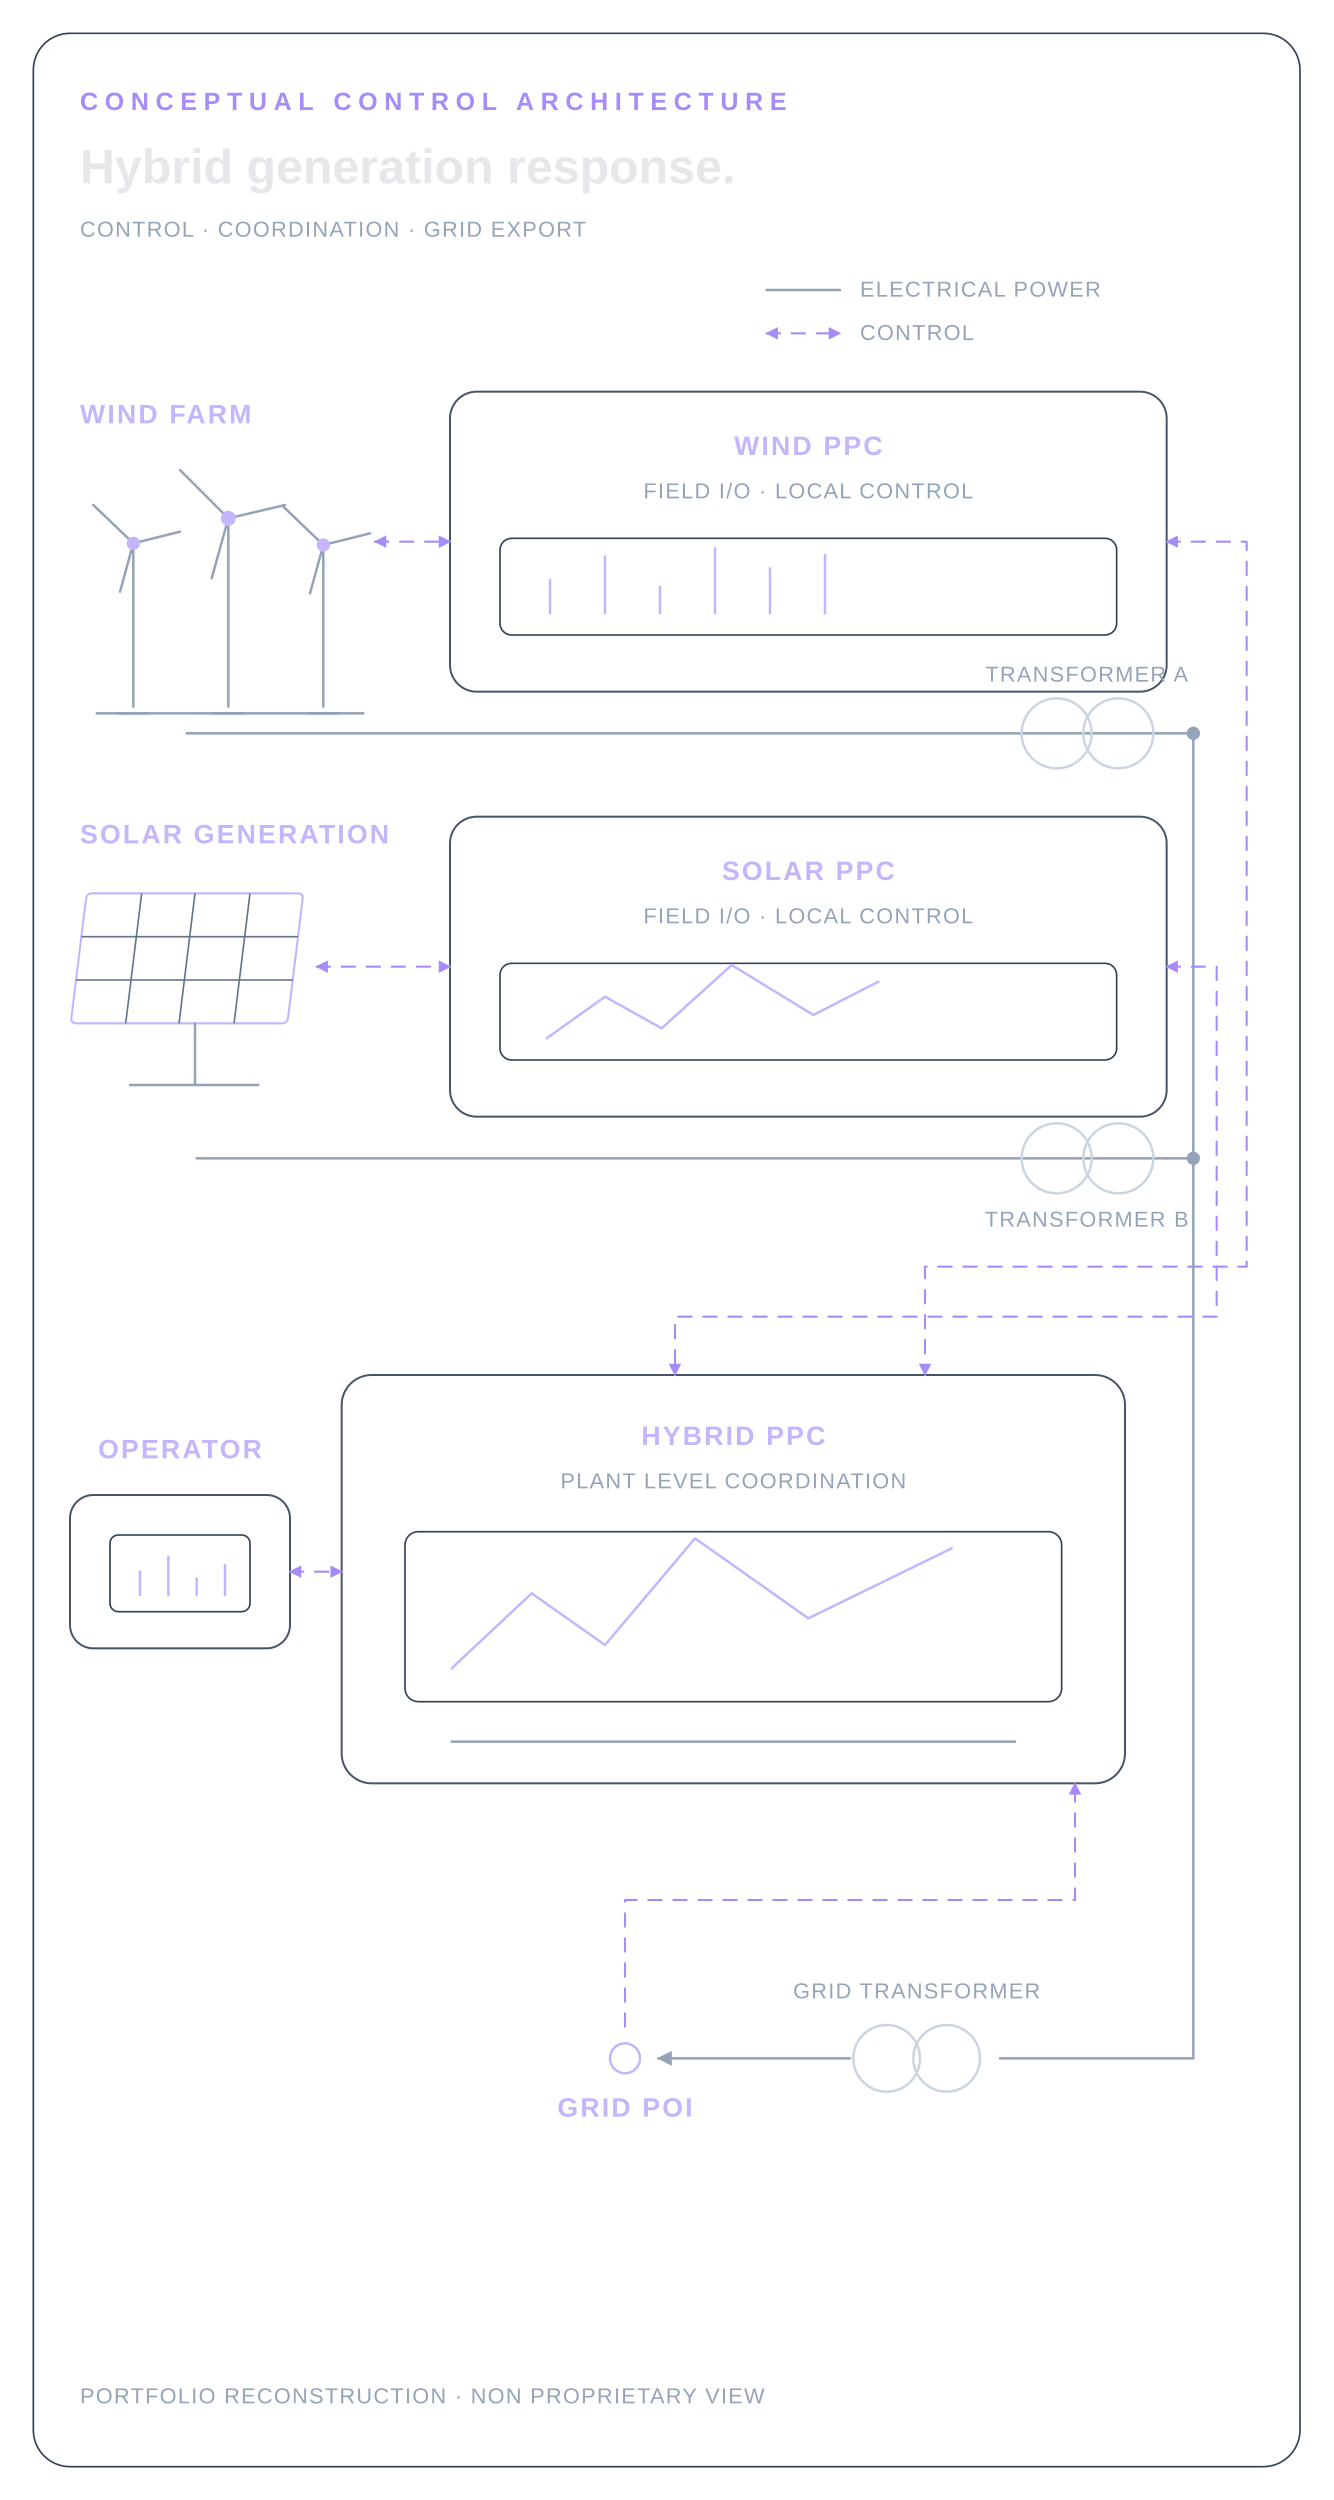
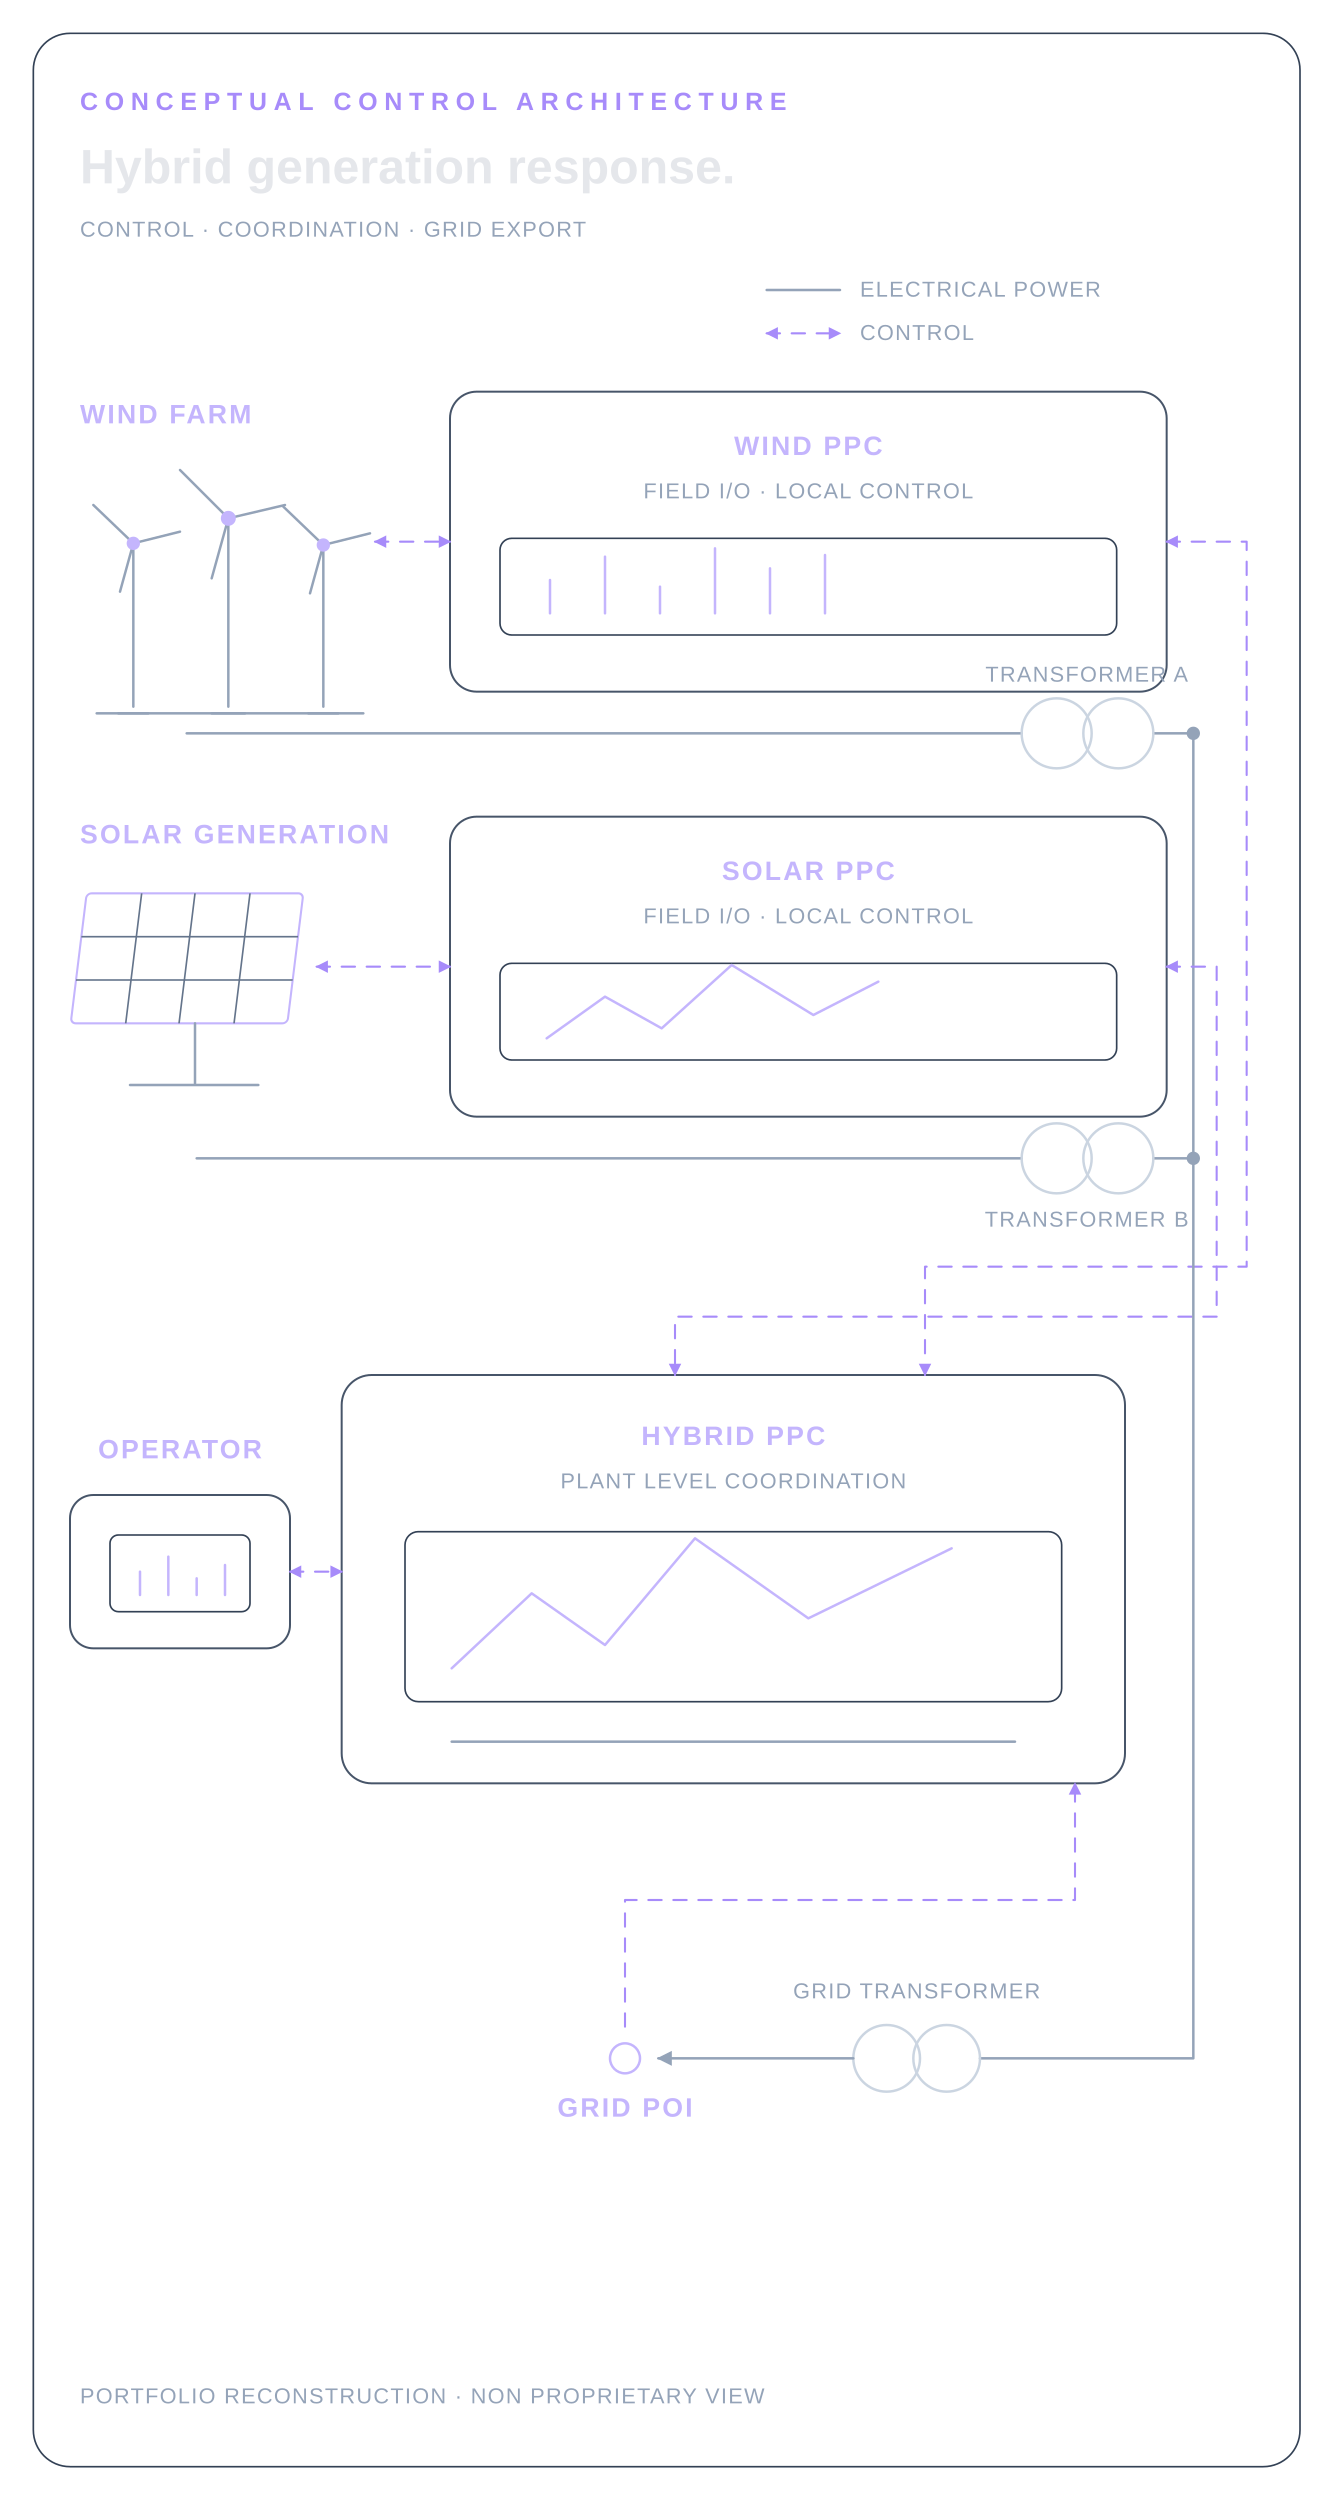
<svg xmlns="http://www.w3.org/2000/svg" viewBox="0 0 800 1500" role="img" aria-labelledby="title desc">
  <defs>
    <marker id="controlArrow" viewBox="0 0 10 10" refX="9" refY="5" markerWidth="6" markerHeight="6" orient="auto-start-reverse">
      <path d="M0 0 10 5 0 10Z" fill="#a78bfa" />
    </marker>
    <marker id="feedbackArrow" viewBox="0 0 10 10" refX="9" refY="5" markerWidth="6" markerHeight="6" orient="auto">
      <path d="M0 0 10 5 0 10Z" fill="#a78bfa" />
    </marker>
    <marker id="powerArrow" viewBox="0 0 10 10" refX="9" refY="5" markerWidth="6" markerHeight="6" orient="auto">
      <path d="M0 0 10 5 0 10Z" fill="#94a3b8" />
    </marker>
    <style>.eyebrow{font:600 15px Arial,sans-serif;letter-spacing:4px;fill:#a78bfa}.heading{font:600 29px Arial,sans-serif;fill:#e5e7eb}.label{font:600 16px Arial,sans-serif;letter-spacing:1.3px;fill:#c4b5fd}.body{font:500 13px Arial,sans-serif;letter-spacing:.8px;fill:#94a3b8}.micro{font:600 11px Arial,sans-serif;letter-spacing:1px;fill:#a78bfa}.box{fill:none;stroke:#475569;stroke-width:1.2}.power{fill:none;stroke:#94a3b8;stroke-width:1.5;stroke-linecap:round;stroke-linejoin:round}.powerOut{fill:none;stroke:#94a3b8;stroke-width:1.5;stroke-linecap:round;marker-end:url(#powerArrow)}.control{fill:none;stroke:#a78bfa;stroke-width:1.25;stroke-dasharray:8 7;stroke-linecap:round;stroke-linejoin:round;marker-start:url(#controlArrow);marker-end:url(#controlArrow)}.feedback{fill:none;stroke:#a78bfa;stroke-width:1.25;stroke-dasharray:8 7;stroke-linecap:round;stroke-linejoin:round;marker-end:url(#feedbackArrow)}.detail{fill:none;stroke:#c4b5fd;stroke-width:1.5;stroke-linecap:round;stroke-linejoin:round}.node{fill:none;stroke:#c4b5fd;stroke-width:1.5}[fill="#020203"],[fill="#050507"]{fill:none}</style>
  </defs>
  <rect width="800" height="1500" rx="28" fill="none" />
  <rect x="20" y="20" width="760" height="1460" rx="22" fill="none" stroke="#334155" />
  <text x="48" y="66" class="eyebrow">CONCEPTUAL CONTROL ARCHITECTURE</text>
  <text x="48" y="110" class="heading">Hybrid generation response.</text>
  <text x="48" y="142" class="body">CONTROL · COORDINATION · GRID EXPORT</text>
  <g transform="translate(460 174)">
    <path d="M0 0h44" class="power" />
    <text x="56" y="4" class="body">ELECTRICAL POWER</text>
    <path d="M0 26h44" class="control" />
    <text x="56" y="30" class="body">CONTROL</text>
  </g>
  <text x="48" y="254" class="label">WIND FARM</text>
  <g aria-label="Three wind turbines">
    <g transform="translate(80 0)">
      <path d="M0 326V424M0 326l-24-23M0 326l28-7M0 326l-8 29M-9 428H9" class="power" />
      <circle cy="326" r="4" fill="#c4b5fd" />
    </g>
    <g transform="translate(137 0)">
      <path d="M0 311V424M0 311l-29-29M0 311l34-8M0 311l-10 36M-10 428h20" class="power" />
      <circle cy="311" r="4.5" fill="#c4b5fd" />
    </g>
    <g transform="translate(194 0)">
      <path d="M0 327V424M0 327l-24-23M0 327l28-7M0 327l-8 29M-9 428H9" class="power" />
      <circle cy="327" r="4" fill="#c4b5fd" />
    </g>
    <path d="M58 428H218" class="power" />
  </g>
  <g transform="translate(270 235)">
    <rect width="430" height="180" rx="16" class="box" />
    <text x="215" y="38" text-anchor="middle" class="label">WIND PPC</text>
    <text x="215" y="64" text-anchor="middle" class="body">FIELD I/O · LOCAL CONTROL</text>
    <rect x="30" y="88" width="370" height="58" rx="7" fill="#020203" stroke="#334155" />
    <path d="M60 133v-20M93 133V99M126 133v-16M159 133V94M192 133v-27M225 133V98" class="detail" />
  </g>
  <path d="M225 325H270" class="control" />
-   <path d="M112 440H700" class="power" />
+   <path d="M112 440H613M692 440H716" class="power" />
  <g transform="translate(610 416)">
    <circle cx="24" cy="24" r="21" fill="#020203" stroke="#cbd5e1" stroke-width="1.5" />
    <circle cx="61" cy="24" r="21" fill="#020203" stroke="#cbd5e1" stroke-width="1.5" />
    <text x="42" y="-7" text-anchor="middle" class="body">TRANSFORMER A</text>
  </g>
  <circle cx="716" cy="440" r="4" fill="#94a3b8" />
-   <path d="M700 440H716" class="power" />
  <text x="48" y="506" class="label">SOLAR GENERATION</text>
  <g transform="translate(52 536)">
    <g transform="skewX(-7)">
      <rect width="130" height="78" rx="3" fill="#050507" stroke="#c4b5fd" stroke-width="1.25" />
      <path d="M33 0v78M65 0v78M98 0v78M0 26h130M0 52h130" stroke="#64748b" />
    </g>
    <path d="M65 78v37M26 115h77" class="power" />
  </g>
  <g transform="translate(270 490)">
    <rect width="430" height="180" rx="16" class="box" />
    <text x="215" y="38" text-anchor="middle" class="label">SOLAR PPC</text>
    <text x="215" y="64" text-anchor="middle" class="body">FIELD I/O · LOCAL CONTROL</text>
    <rect x="30" y="88" width="370" height="58" rx="7" fill="#020203" stroke="#334155" />
    <path d="M58 133 93 108l34 19 42-38 49 30 39-20" class="detail" />
  </g>
  <path d="M190 580H270" class="control" />
-   <path d="M118 695H700" class="power" />
+   <path d="M118 695H613M692 695H716" class="power" />
  <g transform="translate(610 671)">
    <circle cx="24" cy="24" r="21" fill="#020203" stroke="#cbd5e1" stroke-width="1.5" />
    <circle cx="61" cy="24" r="21" fill="#020203" stroke="#cbd5e1" stroke-width="1.5" />
    <text x="42" y="65" text-anchor="middle" class="body">TRANSFORMER B</text>
  </g>
  <circle cx="716" cy="695" r="4" fill="#94a3b8" />
-   <path d="M700 695H716" class="power" />
  <path d="M716 440V695" class="power" />
  <g transform="translate(205 825)">
    <rect width="470" height="245" rx="18" class="box" />
    <text x="235" y="42" text-anchor="middle" class="label">HYBRID PPC</text>
    <text x="235" y="68" text-anchor="middle" class="body">PLANT LEVEL COORDINATION</text>
    <rect x="38" y="94" width="394" height="102" rx="8" fill="#020203" stroke="#334155" />
    <path d="M66 176 114 131l44 31 54-64 68 48 86-42" class="detail" />
    <path d="M66 220h338" class="power" />
  </g>
  <path d="M700 325H748V760H555V825" class="control" />
  <path d="M700 580H730V790H405V825" class="control" />
  <g transform="translate(42 875)">
    <text x="66" y="0" text-anchor="middle" class="label">OPERATOR</text>
    <rect y="22" width="132" height="92" rx="14" class="box" />
    <rect x="24" y="46" width="84" height="46" rx="5" fill="#020203" stroke="#334155" />
    <path d="M42 82V68M59 82V59M76 82V72M93 82V64" class="detail" />
  </g>
  <path d="M174 943H205" class="control" />
-   <path d="M716 695V1235H600" class="power" />
+   <path d="M716 695V1235H588" class="power" />
  <g transform="translate(510 1213)">
    <circle cx="22" cy="22" r="20" fill="#020203" stroke="#cbd5e1" stroke-width="1.5" />
    <circle cx="58" cy="22" r="20" fill="#020203" stroke="#cbd5e1" stroke-width="1.5" />
    <text x="40" y="-14" text-anchor="middle" class="body">GRID TRANSFORMER</text>
  </g>
-   <path d="M510 1235H395" class="powerOut" />
+   <path d="M512 1235H395" class="powerOut" />
  <circle cx="375" cy="1235" r="9" class="node" />
  <text x="375" y="1270" text-anchor="middle" class="label">GRID POI</text>
  <path d="M375 1216V1140H645V1070" class="feedback" />
  <text x="48" y="1442" class="body">PORTFOLIO RECONSTRUCTION · NON PROPRIETARY VIEW</text>
</svg>
